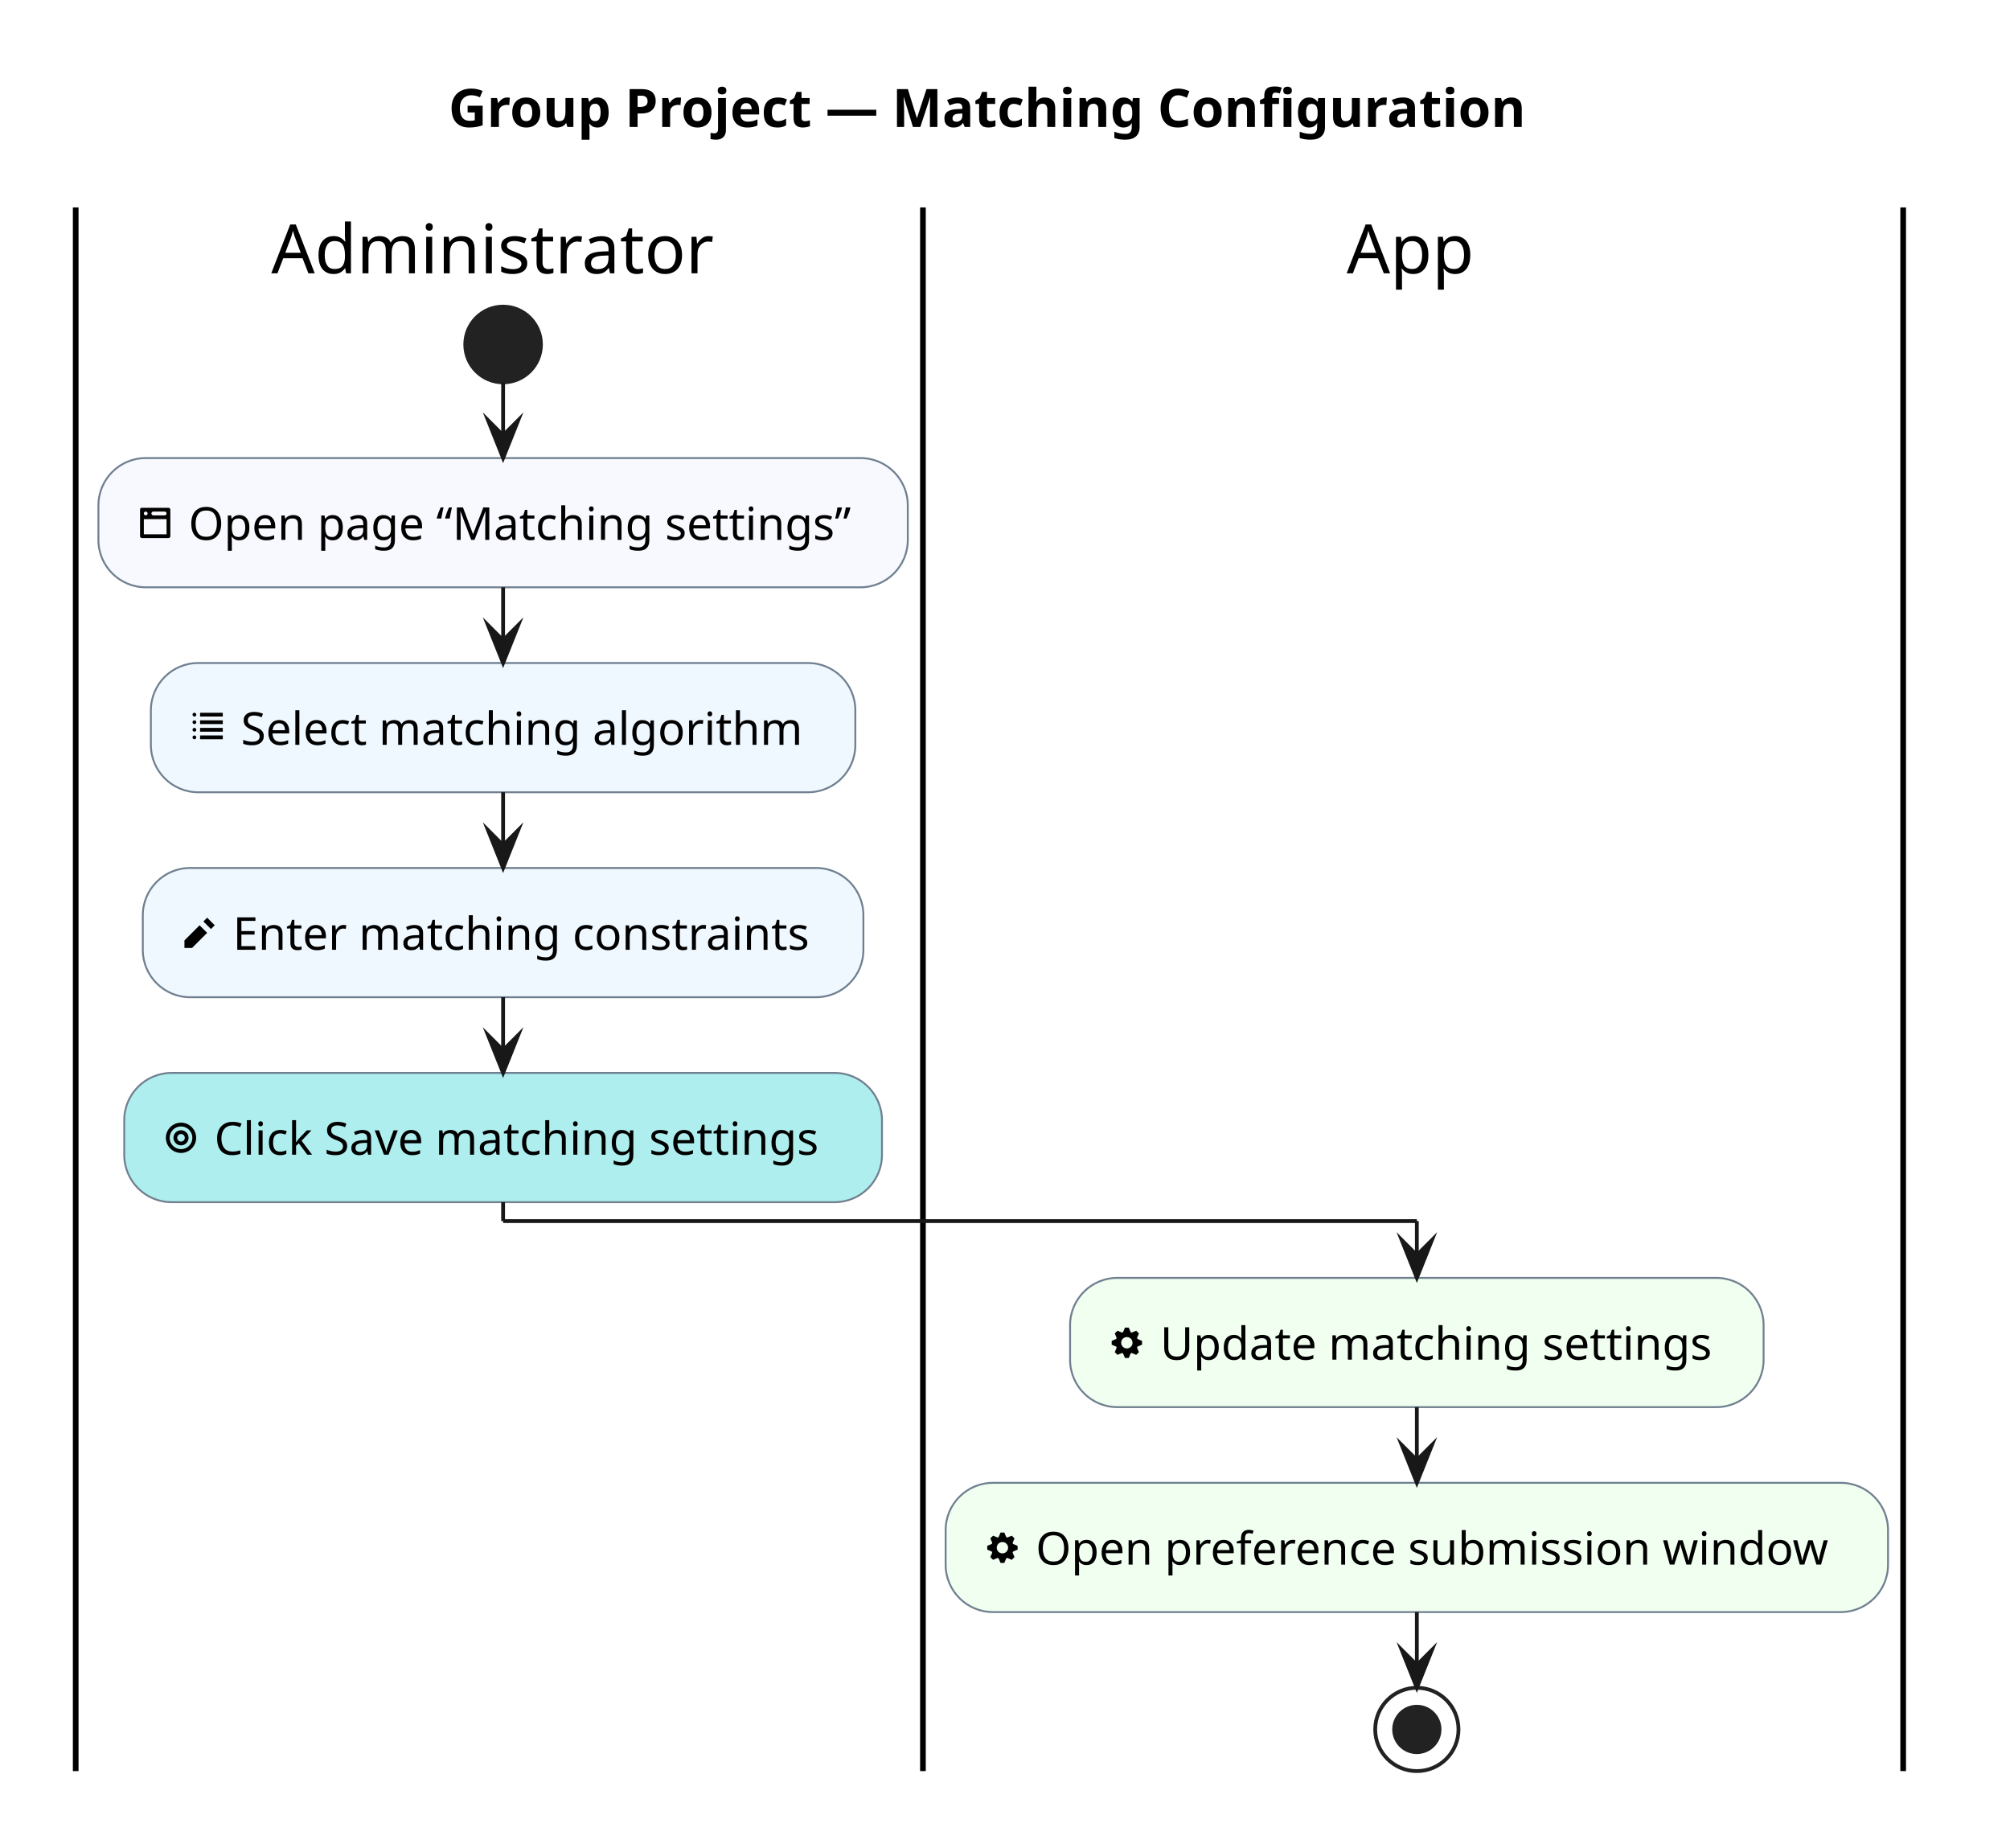
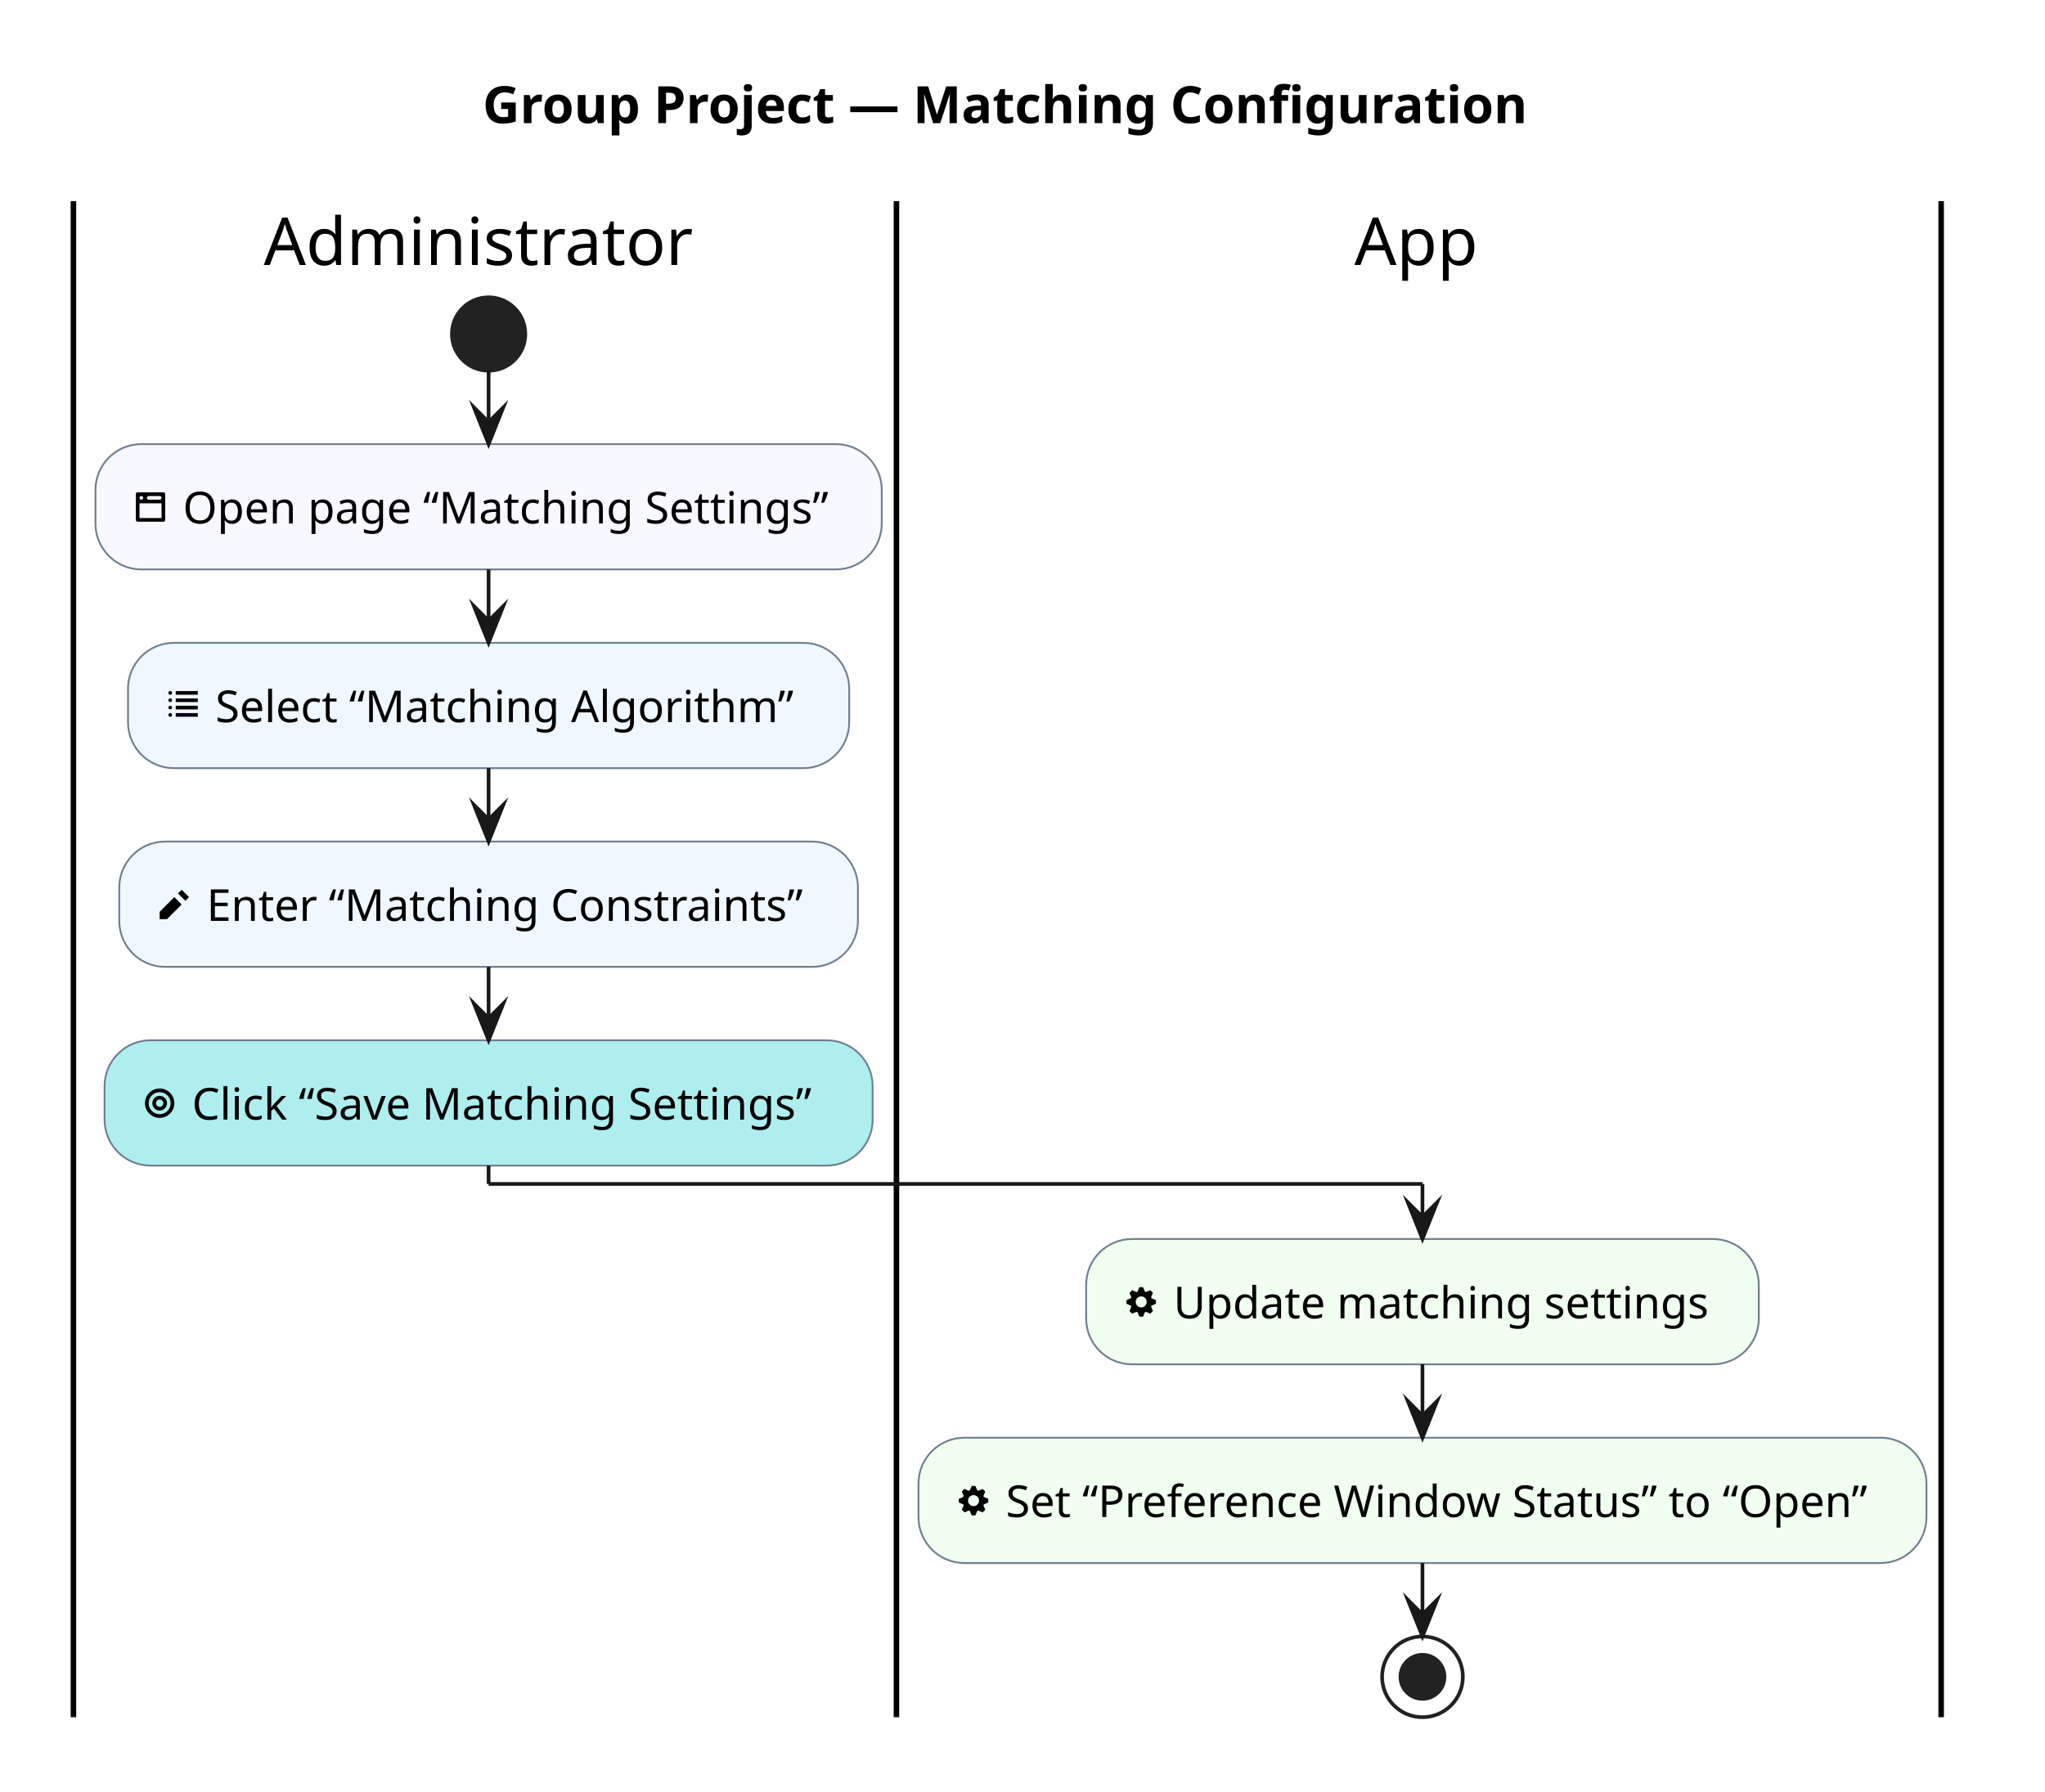
- <svg xmlns="http://www.w3.org/2000/svg" contentStyleType="text/css" data-diagram-type="ACTIVITY" height="488px" preserveAspectRatio="none" style="width:531px;height:488px;background:#FFFFFF;" version="1.1" viewBox="0 0 531 488" width="531px" zoomAndPan="magnify">
+ <svg xmlns="http://www.w3.org/2000/svg" contentStyleType="text/css" data-diagram-type="ACTIVITY" height="488px" preserveAspectRatio="none" style="width:557px;height:488px;background:#FFFFFF;" version="1.1" viewBox="0 0 557 488" width="557px" zoomAndPan="magnify">
  <defs />
  <g>
    <g class="title" data-source-line="2">
-       <text fill="#000000" font-family="sans-serif" font-size="14" font-weight="700" lengthAdjust="spacing" textLength="292.647" x="118.49" y="33.535">Group Project — Matching Configuration</text>
+       <text fill="#000000" font-family="sans-serif" font-size="14" font-weight="700" lengthAdjust="spacing" textLength="292.647" x="131.457" y="33.535">Group Project — Matching Configuration</text>
    </g>
-     <rect fill="none" height="21.199" style="stroke:none;stroke-width:1;" width="484.627" x="20" y="54.785" />
-     <ellipse cx="132.91" cy="90.984" fill="#222222" rx="10" ry="10" style="stroke:#222222;stroke-width:1;" />
-     <rect fill="#F8F8FF" height="34.133" rx="12.5" ry="12.5" style="stroke:#708090;stroke-width:0.5;" width="213.82" x="26" y="120.984" />
+     <rect fill="none" height="21.199" style="stroke:none;stroke-width:1;" width="510.56" x="20" y="54.785" />
+     <ellipse cx="133.083" cy="90.984" fill="#222222" rx="10" ry="10" style="stroke:#222222;stroke-width:1;" />
+     <rect fill="#F8F8FF" height="34.133" rx="12.5" ry="12.5" style="stroke:#708090;stroke-width:0.5;" width="214.166" x="26" y="120.984" />
    <path d="M37.34,134.117 A0.5,0.5 0 0 0 37,134.617 L37,141.617 A0.5,0.5 0 0 0 37.5,142.117 L44.5,142.117 A0.5,0.5 0 0 0 45,141.617 L45,134.617 A0.5,0.5 0 0 0 44.5,134.117 L37.5,134.117 A0.5,0.5 0 0 0 37.41,134.117 A0.5,0.5 0 0 0 37.35,134.117 M38.5,135.117 C38.78,135.117 39,135.337 39,135.617 C39,135.897 38.78,136.117 38.5,136.117 C38.22,136.117 38,135.897 38,135.617 C38,135.337 38.22,135.117 38.5,135.117 M40.5,135.117 L43.5,135.117 C43.78,135.117 44,135.337 44,135.617 C44,135.897 43.78,136.117 43.5,136.117 L40.5,136.117 C40.22,136.117 40,135.897 40,135.617 C40,135.337 40.22,135.117 40.5,135.117 M38,137.117 L44,137.117 L44,141.117 L38,141.117 L38,137.117" fill="#000000" />
-     <text fill="#000000" font-family="sans-serif" font-size="12" lengthAdjust="spacing" textLength="180.023" x="49.797" y="142.586">Open page “Matching settings”</text>
-     <rect fill="#F0F8FF" height="34.133" rx="12.5" ry="12.5" style="stroke:#708090;stroke-width:0.5;" width="186.106" x="39.857" y="175.117" />
-     <path d="M51.357,188.25 C51.077,188.25 50.857,188.47 50.857,188.75 C50.857,189.03 51.077,189.25 51.357,189.25 C51.637,189.25 51.857,189.03 51.857,188.75 C51.857,188.47 51.637,188.25 51.357,188.25 M52.857,188.25 L52.857,189.25 L58.857,189.25 L58.857,188.25 L52.857,188.25 M51.357,190.25 C51.077,190.25 50.857,190.47 50.857,190.75 C50.857,191.03 51.077,191.25 51.357,191.25 C51.637,191.25 51.857,191.03 51.857,190.75 C51.857,190.47 51.637,190.25 51.357,190.25 M52.857,190.25 L52.857,191.25 L58.857,191.25 L58.857,190.25 L52.857,190.25 M51.357,192.25 C51.077,192.25 50.857,192.47 50.857,192.75 C50.857,193.03 51.077,193.25 51.357,193.25 C51.637,193.25 51.857,193.03 51.857,192.75 C51.857,192.47 51.637,192.25 51.357,192.25 M52.857,192.25 L52.857,193.25 L58.857,193.25 L58.857,192.25 L52.857,192.25 M51.357,194.25 C51.077,194.25 50.857,194.47 50.857,194.75 C50.857,195.03 51.077,195.25 51.357,195.25 C51.637,195.25 51.857,195.03 51.857,194.75 C51.857,194.47 51.637,194.25 51.357,194.25 M52.857,194.25 L52.857,195.25 L58.857,195.25 L58.857,194.25 L52.857,194.25" fill="#000000" />
-     <text fill="#000000" font-family="sans-serif" font-size="12" lengthAdjust="spacing" textLength="152.309" x="63.654" y="196.719">Select matching algorithm</text>
-     <rect fill="#F0F8FF" height="34.133" rx="12.5" ry="12.5" style="stroke:#708090;stroke-width:0.5;" width="190.365" x="37.727" y="229.25" />
-     <path d="M54.727,242.383 L53.727,243.383 L55.727,245.383 L56.727,244.383 L54.727,242.383 M52.727,244.383 L48.727,248.383 L48.727,250.383 L50.727,250.383 L54.727,246.383 L52.727,244.383" fill="#000000" />
-     <text fill="#000000" font-family="sans-serif" font-size="12" lengthAdjust="spacing" textLength="156.568" x="61.524" y="250.852">Enter matching constraints</text>
-     <rect fill="#AFEEEE" height="34.133" rx="12.5" ry="12.5" style="stroke:#708090;stroke-width:0.5;" width="200.18" x="32.82" y="283.383" />
-     <path d="M47.82,296.516 C45.62,296.516 43.82,298.316 43.82,300.516 C43.82,302.716 45.62,304.516 47.82,304.516 C50.02,304.516 51.82,302.716 51.82,300.516 C51.82,298.316 50.02,296.516 47.82,296.516 M47.82,297.516 C49.48,297.516 50.82,298.856 50.82,300.516 C50.82,302.176 49.48,303.516 47.82,303.516 C46.16,303.516 44.82,302.176 44.82,300.516 C44.82,298.856 46.16,297.516 47.82,297.516 M47.82,298.516 C46.72,298.516 45.82,299.416 45.82,300.516 C45.82,301.616 46.72,302.516 47.82,302.516 C48.92,302.516 49.82,301.616 49.82,300.516 C49.82,299.416 48.92,298.516 47.82,298.516 M47.82,299.516 C48.38,299.516 48.82,299.956 48.82,300.516 C48.82,301.076 48.38,301.516 47.82,301.516 C47.26,301.516 46.82,301.076 46.82,300.516 C46.82,299.956 47.26,299.516 47.82,299.516" fill="#000000" />
-     <text fill="#000000" font-family="sans-serif" font-size="12" lengthAdjust="spacing" textLength="166.383" x="56.617" y="304.984">Click Save matching settings</text>
+     <text fill="#000000" font-family="sans-serif" font-size="12" lengthAdjust="spacing" textLength="180.369" x="49.797" y="142.586">Open page “Matching Settings”</text>
+     <rect fill="#F0F8FF" height="34.133" rx="12.5" ry="12.5" style="stroke:#708090;stroke-width:0.5;" width="196.43" x="34.868" y="175.117" />
+     <path d="M46.368,188.25 C46.088,188.25 45.868,188.47 45.868,188.75 C45.868,189.03 46.088,189.25 46.368,189.25 C46.648,189.25 46.868,189.03 46.868,188.75 C46.868,188.47 46.648,188.25 46.368,188.25 M47.868,188.25 L47.868,189.25 L53.868,189.25 L53.868,188.25 L47.868,188.25 M46.368,190.25 C46.088,190.25 45.868,190.47 45.868,190.75 C45.868,191.03 46.088,191.25 46.368,191.25 C46.648,191.25 46.868,191.03 46.868,190.75 C46.868,190.47 46.648,190.25 46.368,190.25 M47.868,190.25 L47.868,191.25 L53.868,191.25 L53.868,190.25 L47.868,190.25 M46.368,192.25 C46.088,192.25 45.868,192.47 45.868,192.75 C45.868,193.03 46.088,193.25 46.368,193.25 C46.648,193.25 46.868,193.03 46.868,192.75 C46.868,192.47 46.648,192.25 46.368,192.25 M47.868,192.25 L47.868,193.25 L53.868,193.25 L53.868,192.25 L47.868,192.25 M46.368,194.25 C46.088,194.25 45.868,194.47 45.868,194.75 C45.868,195.03 46.088,195.25 46.368,195.25 C46.648,195.25 46.868,195.03 46.868,194.75 C46.868,194.47 46.648,194.25 46.368,194.25 M47.868,194.25 L47.868,195.25 L53.868,195.25 L53.868,194.25 L47.868,194.25" fill="#000000" />
+     <text fill="#000000" font-family="sans-serif" font-size="12" lengthAdjust="spacing" textLength="162.633" x="58.665" y="196.719">Select “Matching Algorithm”</text>
+     <rect fill="#F0F8FF" height="34.133" rx="12.5" ry="12.5" style="stroke:#708090;stroke-width:0.5;" width="201.193" x="32.486" y="229.25" />
+     <path d="M49.486,242.383 L48.486,243.383 L50.486,245.383 L51.486,244.383 L49.486,242.383 M47.486,244.383 L43.486,248.383 L43.486,250.383 L45.486,250.383 L49.486,246.383 L47.486,244.383" fill="#000000" />
+     <text fill="#000000" font-family="sans-serif" font-size="12" lengthAdjust="spacing" textLength="167.397" x="56.283" y="250.852">Enter “Matching Constraints”</text>
+     <rect fill="#AFEEEE" height="34.133" rx="12.5" ry="12.5" style="stroke:#708090;stroke-width:0.5;" width="209.197" x="28.484" y="283.383" />
+     <path d="M43.484,296.516 C41.284,296.516 39.484,298.316 39.484,300.516 C39.484,302.716 41.284,304.516 43.484,304.516 C45.684,304.516 47.484,302.716 47.484,300.516 C47.484,298.316 45.684,296.516 43.484,296.516 M43.484,297.516 C45.144,297.516 46.484,298.856 46.484,300.516 C46.484,302.176 45.144,303.516 43.484,303.516 C41.824,303.516 40.484,302.176 40.484,300.516 C40.484,298.856 41.824,297.516 43.484,297.516 M43.484,298.516 C42.384,298.516 41.484,299.416 41.484,300.516 C41.484,301.616 42.384,302.516 43.484,302.516 C44.584,302.516 45.484,301.616 45.484,300.516 C45.484,299.416 44.584,298.516 43.484,298.516 M43.484,299.516 C44.044,299.516 44.484,299.956 44.484,300.516 C44.484,301.076 44.044,301.516 43.484,301.516 C42.924,301.516 42.484,301.076 42.484,300.516 C42.484,299.956 42.924,299.516 43.484,299.516" fill="#000000" />
+     <text fill="#000000" font-family="sans-serif" font-size="12" lengthAdjust="spacing" textLength="175.4" x="52.281" y="304.984">Click “Save Matching Settings”</text>
    <line style="stroke:#000000;stroke-width:1.5;" x1="20" x2="20" y1="54.785" y2="467.781" />
-     <rect fill="#F0FFF0" height="34.133" rx="12.5" ry="12.5" style="stroke:#708090;stroke-width:0.5;" width="183.217" x="282.691" y="337.516" />
-     <path d="M297.191,350.648 L296.691,351.838 C296.591,351.868 296.501,351.918 296.411,351.968 L295.221,351.468 L294.501,352.188 L295.001,353.378 C294.951,353.478 294.911,353.558 294.871,353.658 L293.681,354.158 L293.681,355.158 L294.871,355.658 C294.911,355.758 294.951,355.838 295.001,355.938 L294.501,357.128 L295.221,357.848 L296.411,357.348 C296.501,357.388 296.591,357.438 296.691,357.478 L297.191,358.668 L298.191,358.668 L298.691,357.478 C298.781,357.438 298.881,357.398 298.971,357.348 L300.161,357.848 L300.881,357.128 L300.381,355.938 C300.421,355.848 300.471,355.748 300.511,355.658 L301.701,355.158 L301.701,354.158 L300.511,353.658 C300.481,353.568 300.431,353.468 300.381,353.378 L300.881,352.188 L300.161,351.468 L298.971,351.968 C298.881,351.928 298.781,351.878 298.691,351.838 L298.191,350.648 L297.191,350.648 M297.691,353.148 C298.521,353.148 299.191,353.818 299.191,354.648 C299.191,355.478 298.521,356.148 297.691,356.148 C296.861,356.148 296.191,355.478 296.191,354.648 C296.191,353.818 296.861,353.148 297.691,353.148" fill="#000000" />
-     <text fill="#000000" font-family="sans-serif" font-size="12" lengthAdjust="spacing" textLength="149.42" x="306.488" y="359.117">Update matching settings</text>
-     <rect fill="#F0FFF0" height="34.133" rx="12.5" ry="12.5" style="stroke:#708090;stroke-width:0.5;" width="248.959" x="249.82" y="391.648" />
-     <path d="M264.32,404.781 L263.82,405.971 C263.72,406.001 263.63,406.051 263.54,406.101 L262.35,405.601 L261.63,406.321 L262.13,407.511 C262.08,407.611 262.04,407.691 262,407.791 L260.81,408.291 L260.81,409.291 L262,409.791 C262.04,409.891 262.08,409.971 262.13,410.071 L261.63,411.261 L262.35,411.981 L263.54,411.481 C263.63,411.521 263.72,411.571 263.82,411.611 L264.32,412.801 L265.32,412.801 L265.82,411.611 C265.91,411.571 266.01,411.531 266.1,411.481 L267.29,411.981 L268.01,411.261 L267.51,410.071 C267.55,409.981 267.6,409.881 267.64,409.791 L268.83,409.291 L268.83,408.291 L267.64,407.791 C267.61,407.701 267.56,407.601 267.51,407.511 L268.01,406.321 L267.29,405.601 L266.1,406.101 C266.01,406.061 265.91,406.011 265.82,405.971 L265.32,404.781 L264.32,404.781 M264.82,407.281 C265.65,407.281 266.32,407.951 266.32,408.781 C266.32,409.611 265.65,410.281 264.82,410.281 C263.99,410.281 263.32,409.611 263.32,408.781 C263.32,407.951 263.99,407.281 264.82,407.281" fill="#000000" />
-     <text fill="#000000" font-family="sans-serif" font-size="12" lengthAdjust="spacing" textLength="215.162" x="273.617" y="413.25">Open preference submission window</text>
-     <ellipse cx="374.3" cy="456.781" fill="none" rx="11" ry="11" style="stroke:#222222;stroke-width:1;" />
-     <ellipse cx="374.3" cy="456.781" fill="#222222" rx="6" ry="6" style="stroke:#222222;stroke-width:1;" />
-     <line style="stroke:#000000;stroke-width:1.5;" x1="243.82" x2="243.82" y1="54.785" y2="467.781" />
-     <line style="stroke:#000000;stroke-width:1.5;" x1="502.779" x2="502.779" y1="54.785" y2="467.781" />
-     <line style="stroke:#181818;stroke-width:1;" x1="132.91" x2="132.91" y1="100.984" y2="120.984" />
-     <polygon fill="#181818" points="128.91,110.984,132.91,120.984,136.91,110.984,132.91,114.984" style="stroke:#181818;stroke-width:1;stroke-linejoin:miter;stroke-miterlimit:10;" />
-     <line style="stroke:#181818;stroke-width:1;" x1="132.91" x2="132.91" y1="155.117" y2="175.117" />
-     <polygon fill="#181818" points="128.91,165.117,132.91,175.117,136.91,165.117,132.91,169.117" style="stroke:#181818;stroke-width:1;stroke-linejoin:miter;stroke-miterlimit:10;" />
-     <line style="stroke:#181818;stroke-width:1;" x1="132.91" x2="132.91" y1="209.25" y2="229.25" />
-     <polygon fill="#181818" points="128.91,219.25,132.91,229.25,136.91,219.25,132.91,223.25" style="stroke:#181818;stroke-width:1;stroke-linejoin:miter;stroke-miterlimit:10;" />
-     <line style="stroke:#181818;stroke-width:1;" x1="132.91" x2="132.91" y1="263.383" y2="283.383" />
-     <polygon fill="#181818" points="128.91,273.383,132.91,283.383,136.91,273.383,132.91,277.383" style="stroke:#181818;stroke-width:1;stroke-linejoin:miter;stroke-miterlimit:10;" />
-     <line style="stroke:#181818;stroke-width:1;" x1="374.3" x2="374.3" y1="371.648" y2="391.648" />
-     <polygon fill="#181818" points="370.3,381.648,374.3,391.648,378.3,381.648,374.3,385.648" style="stroke:#181818;stroke-width:1;stroke-linejoin:miter;stroke-miterlimit:10;" />
-     <line style="stroke:#181818;stroke-width:1;" x1="374.3" x2="374.3" y1="425.781" y2="445.781" />
-     <polygon fill="#181818" points="370.3,435.781,374.3,445.781,378.3,435.781,374.3,439.781" style="stroke:#181818;stroke-width:1;stroke-linejoin:miter;stroke-miterlimit:10;" />
-     <line style="stroke:#181818;stroke-width:1;" x1="132.91" x2="132.91" y1="317.516" y2="322.516" />
-     <line style="stroke:#181818;stroke-width:1;" x1="132.91" x2="374.3" y1="322.516" y2="322.516" />
-     <line style="stroke:#181818;stroke-width:1;" x1="374.3" x2="374.3" y1="322.516" y2="337.516" />
-     <polygon fill="#181818" points="370.3,327.516,374.3,337.516,378.3,327.516,374.3,331.516" style="stroke:#181818;stroke-width:1;stroke-linejoin:miter;stroke-miterlimit:10;" />
-     <text fill="#000000" font-family="sans-serif" font-size="18" lengthAdjust="spacing" textLength="120.498" x="71.661" y="72.188">Administrator</text>
-     <text fill="#000000" font-family="sans-serif" font-size="18" lengthAdjust="spacing" textLength="35.077" x="355.761" y="72.188">App</text>
+     <rect fill="#F0FFF0" height="34.133" rx="12.5" ry="12.5" style="stroke:#708090;stroke-width:0.5;" width="183.217" x="295.831" y="337.516" />
+     <path d="M310.331,350.648 L309.831,351.838 C309.731,351.868 309.641,351.918 309.551,351.968 L308.361,351.468 L307.641,352.188 L308.141,353.378 C308.091,353.478 308.051,353.558 308.011,353.658 L306.821,354.158 L306.821,355.158 L308.011,355.658 C308.051,355.758 308.091,355.838 308.141,355.938 L307.641,357.128 L308.361,357.848 L309.551,357.348 C309.641,357.388 309.731,357.438 309.831,357.478 L310.331,358.668 L311.331,358.668 L311.831,357.478 C311.921,357.438 312.021,357.398 312.111,357.348 L313.301,357.848 L314.021,357.128 L313.521,355.938 C313.561,355.848 313.611,355.748 313.651,355.658 L314.841,355.158 L314.841,354.158 L313.651,353.658 C313.621,353.568 313.571,353.468 313.521,353.378 L314.021,352.188 L313.301,351.468 L312.111,351.968 C312.021,351.928 311.921,351.878 311.831,351.838 L311.331,350.648 L310.331,350.648 M310.831,353.148 C311.661,353.148 312.331,353.818 312.331,354.648 C312.331,355.478 311.661,356.148 310.831,356.148 C310.001,356.148 309.331,355.478 309.331,354.648 C309.331,353.818 310.001,353.148 310.831,353.148" fill="#000000" />
+     <text fill="#000000" font-family="sans-serif" font-size="12" lengthAdjust="spacing" textLength="149.42" x="319.628" y="359.117">Update matching settings</text>
+     <rect fill="#F0FFF0" height="34.133" rx="12.5" ry="12.5" style="stroke:#708090;stroke-width:0.5;" width="274.547" x="250.166" y="391.648" />
+     <path d="M264.666,404.781 L264.166,405.971 C264.066,406.001 263.976,406.051 263.886,406.101 L262.696,405.601 L261.976,406.321 L262.476,407.511 C262.426,407.611 262.386,407.691 262.346,407.791 L261.156,408.291 L261.156,409.291 L262.346,409.791 C262.386,409.891 262.426,409.971 262.476,410.071 L261.976,411.261 L262.696,411.981 L263.886,411.481 C263.976,411.521 264.066,411.571 264.166,411.611 L264.666,412.801 L265.666,412.801 L266.166,411.611 C266.256,411.571 266.356,411.531 266.446,411.481 L267.636,411.981 L268.356,411.261 L267.856,410.071 C267.896,409.981 267.946,409.881 267.986,409.791 L269.176,409.291 L269.176,408.291 L267.986,407.791 C267.956,407.701 267.906,407.601 267.856,407.511 L268.356,406.321 L267.636,405.601 L266.446,406.101 C266.356,406.061 266.256,406.011 266.166,405.971 L265.666,404.781 L264.666,404.781 M265.166,407.281 C265.996,407.281 266.666,407.951 266.666,408.781 C266.666,409.611 265.996,410.281 265.166,410.281 C264.336,410.281 263.666,409.611 263.666,408.781 C263.666,407.951 264.336,407.281 265.166,407.281" fill="#000000" />
+     <text fill="#000000" font-family="sans-serif" font-size="12" lengthAdjust="spacing" textLength="240.75" x="273.963" y="413.25">Set “Preference Window Status” to “Open”</text>
+     <ellipse cx="387.44" cy="456.781" fill="none" rx="11" ry="11" style="stroke:#222222;stroke-width:1;" />
+     <ellipse cx="387.44" cy="456.781" fill="#222222" rx="6" ry="6" style="stroke:#222222;stroke-width:1;" />
+     <line style="stroke:#000000;stroke-width:1.5;" x1="244.166" x2="244.166" y1="54.785" y2="467.781" />
+     <line style="stroke:#000000;stroke-width:1.5;" x1="528.713" x2="528.713" y1="54.785" y2="467.781" />
+     <line style="stroke:#181818;stroke-width:1;" x1="133.083" x2="133.083" y1="100.984" y2="120.984" />
+     <polygon fill="#181818" points="129.083,110.984,133.083,120.984,137.083,110.984,133.083,114.984" style="stroke:#181818;stroke-width:1;stroke-linejoin:miter;stroke-miterlimit:10;" />
+     <line style="stroke:#181818;stroke-width:1;" x1="133.083" x2="133.083" y1="155.117" y2="175.117" />
+     <polygon fill="#181818" points="129.083,165.117,133.083,175.117,137.083,165.117,133.083,169.117" style="stroke:#181818;stroke-width:1;stroke-linejoin:miter;stroke-miterlimit:10;" />
+     <line style="stroke:#181818;stroke-width:1;" x1="133.083" x2="133.083" y1="209.25" y2="229.25" />
+     <polygon fill="#181818" points="129.083,219.25,133.083,229.25,137.083,219.25,133.083,223.25" style="stroke:#181818;stroke-width:1;stroke-linejoin:miter;stroke-miterlimit:10;" />
+     <line style="stroke:#181818;stroke-width:1;" x1="133.083" x2="133.083" y1="263.383" y2="283.383" />
+     <polygon fill="#181818" points="129.083,273.383,133.083,283.383,137.083,273.383,133.083,277.383" style="stroke:#181818;stroke-width:1;stroke-linejoin:miter;stroke-miterlimit:10;" />
+     <line style="stroke:#181818;stroke-width:1;" x1="387.44" x2="387.44" y1="371.648" y2="391.648" />
+     <polygon fill="#181818" points="383.44,381.648,387.44,391.648,391.44,381.648,387.44,385.648" style="stroke:#181818;stroke-width:1;stroke-linejoin:miter;stroke-miterlimit:10;" />
+     <line style="stroke:#181818;stroke-width:1;" x1="387.44" x2="387.44" y1="425.781" y2="445.781" />
+     <polygon fill="#181818" points="383.44,435.781,387.44,445.781,391.44,435.781,387.44,439.781" style="stroke:#181818;stroke-width:1;stroke-linejoin:miter;stroke-miterlimit:10;" />
+     <line style="stroke:#181818;stroke-width:1;" x1="133.083" x2="133.083" y1="317.516" y2="322.516" />
+     <line style="stroke:#181818;stroke-width:1;" x1="133.083" x2="387.44" y1="322.516" y2="322.516" />
+     <line style="stroke:#181818;stroke-width:1;" x1="387.44" x2="387.44" y1="322.516" y2="337.516" />
+     <polygon fill="#181818" points="383.44,327.516,387.44,337.516,391.44,327.516,387.44,331.516" style="stroke:#181818;stroke-width:1;stroke-linejoin:miter;stroke-miterlimit:10;" />
+     <text fill="#000000" font-family="sans-serif" font-size="18" lengthAdjust="spacing" textLength="120.498" x="71.834" y="72.188">Administrator</text>
+     <text fill="#000000" font-family="sans-serif" font-size="18" lengthAdjust="spacing" textLength="35.077" x="368.901" y="72.188">App</text>
  </g>
</svg>
